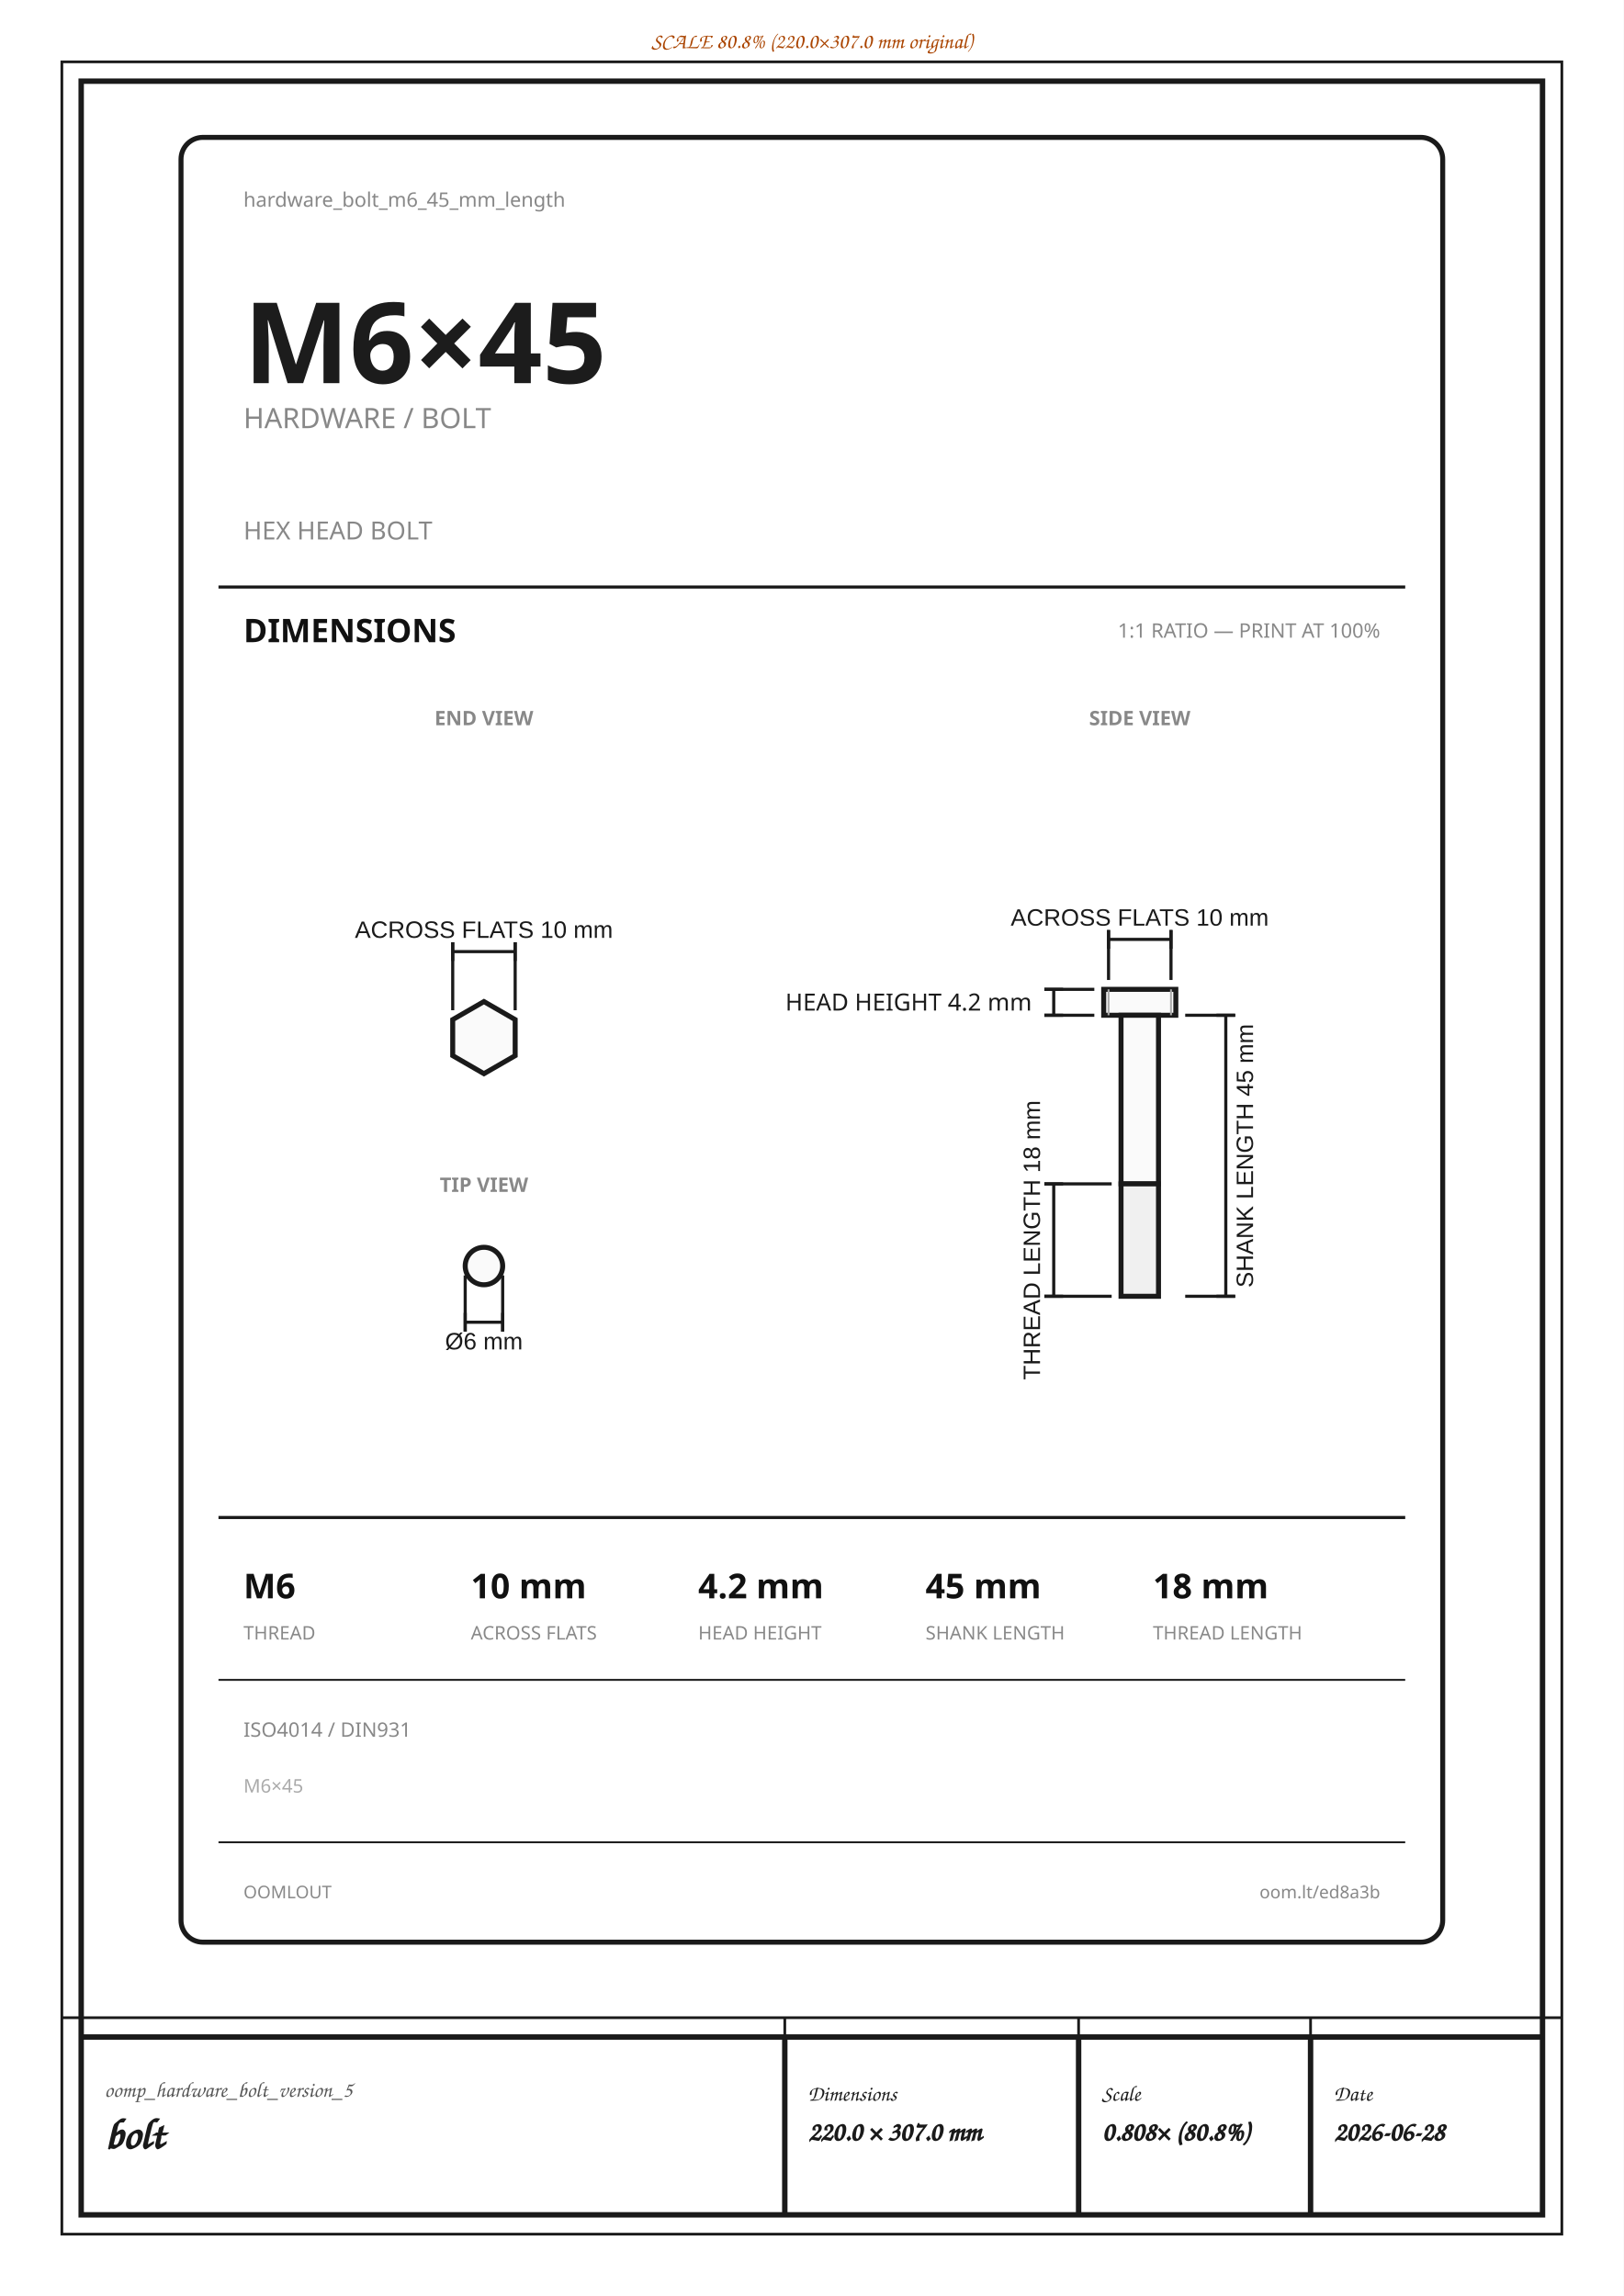
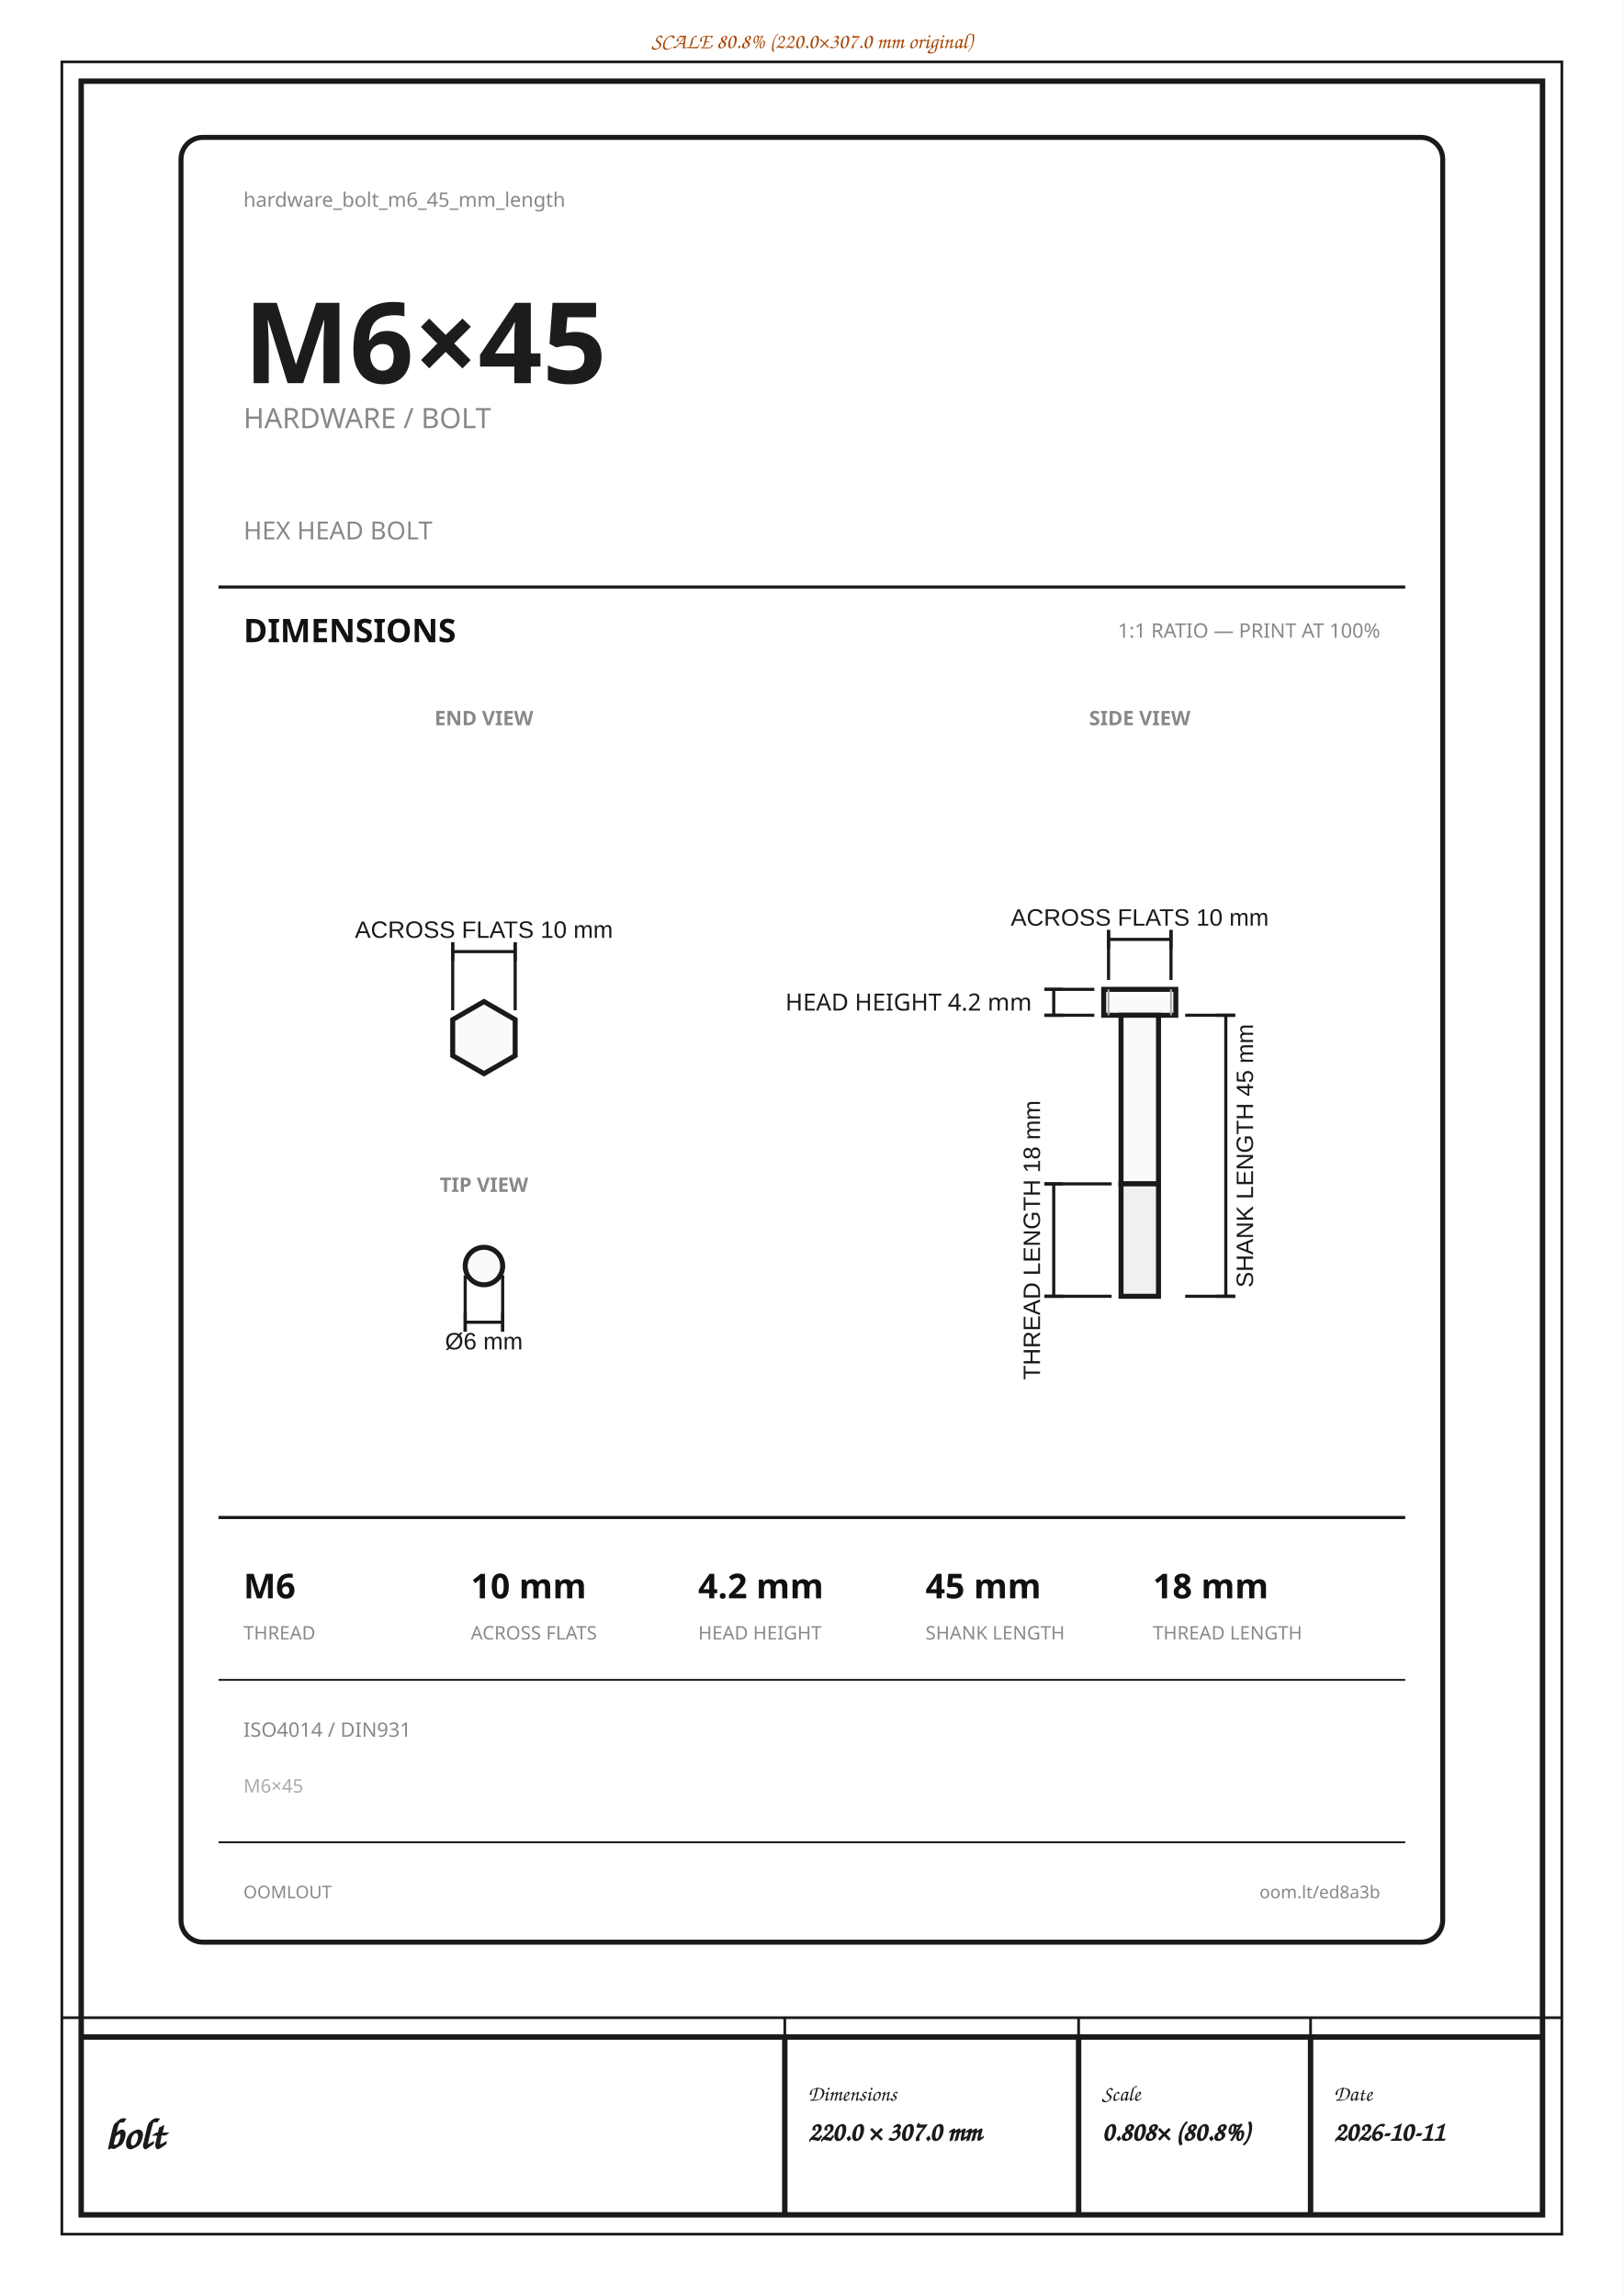
<svg xmlns="http://www.w3.org/2000/svg" width="210mm" height="297mm" viewBox="0 0 210 297">
  <rect x="0" y="0" width="210" height="297" fill="white" stroke="none" />
  <rect x="8" y="8" width="194" height="281" fill="none" stroke="#1A1A1A" stroke-width="0.35" />
  <rect x="10.5" y="10.5" width="189" height="276" fill="none" stroke="#1A1A1A" stroke-width="0.7" />
  <line x1="8" y1="261" x2="202" y2="261" stroke="#1A1A1A" stroke-width="0.35" />
  <line x1="10.5" y1="263.5" x2="199.5" y2="263.5" stroke="#1A1A1A" stroke-width="0.7" />
  <line x1="101.5" y1="261" x2="101.5" y2="286.5" stroke="#1A1A1A" stroke-width="0.35" />
  <line x1="101.5" y1="263.5" x2="101.5" y2="286.5" stroke="#1A1A1A" stroke-width="0.7" />
  <line x1="139.5" y1="261" x2="139.5" y2="286.5" stroke="#1A1A1A" stroke-width="0.35" />
  <line x1="139.5" y1="263.5" x2="139.5" y2="286.5" stroke="#1A1A1A" stroke-width="0.7" />
  <line x1="169.5" y1="261" x2="169.5" y2="286.5" stroke="#1A1A1A" stroke-width="0.35" />
  <line x1="169.5" y1="263.5" x2="169.5" y2="286.5" stroke="#1A1A1A" stroke-width="0.7" />
-   <text x="13.5" y="270.5" font-family="Swis721 Blk BT, comic sans ms" font-size="2.8" font-weight="normal" text-anchor="start" dominant-baseline="middle" fill="#555555" textLength="85" lengthAdjust="spacingAndGlyphs">oomp_hardware_bolt_version_5</text>
  <text x="13.5" y="276.5" font-family="Swis721 Blk BT, comic sans ms" font-size="5.5" font-weight="bold" text-anchor="start" dominant-baseline="middle" fill="#1A1A1A" textLength="85" lengthAdjust="spacingAndGlyphs">bolt</text>
  <text x="104.5" y="271" font-family="Swis721 Blk BT, comic sans ms" font-size="2.8" font-weight="normal" text-anchor="start" dominant-baseline="middle" fill="#1A1A1A">Dimensions</text>
  <text x="104.5" y="276" font-family="Swis721 Blk BT, comic sans ms" font-size="3.5" font-weight="bold" text-anchor="start" dominant-baseline="middle" fill="#1A1A1A">220.0 × 307.0 mm</text>
  <text x="142.5" y="271" font-family="Swis721 Blk BT, comic sans ms" font-size="2.8" font-weight="normal" text-anchor="start" dominant-baseline="middle" fill="#1A1A1A">Scale</text>
  <text x="142.5" y="276" font-family="Swis721 Blk BT, comic sans ms" font-size="3.5" font-weight="bold" text-anchor="start" dominant-baseline="middle" fill="#1A1A1A">0.808× (80.8%)</text>
  <text x="172.5" y="271" font-family="Swis721 Blk BT, comic sans ms" font-size="2.8" font-weight="normal" text-anchor="start" dominant-baseline="middle" fill="#1A1A1A">Date</text>
-   <text x="172.5" y="276" font-family="Swis721 Blk BT, comic sans ms" font-size="3.5" font-weight="bold" text-anchor="start" dominant-baseline="middle" fill="#1A1A1A">2026-06-28</text>
+   <text x="172.5" y="276" font-family="Swis721 Blk BT, comic sans ms" font-size="3.5" font-weight="bold" text-anchor="start" dominant-baseline="middle" fill="#1A1A1A">2026-10-11</text>
  <text x="105" y="5.5" font-family="Swis721 Blk BT, comic sans ms" font-size="2.8" font-weight="normal" text-anchor="middle" dominant-baseline="middle" fill="#AA4400">SCALE 80.8%  (220.0×307.0 mm original)</text>
  <g transform="translate(16.1401,10.5) scale(0.807818)">
    <rect x="5" y="5" width="210" height="297" fill="#ffffff" stroke="none" />
    <rect x="9" y="9" width="202" height="289" rx="3.5" ry="3.5" fill="none" stroke="#1A1A1A" stroke-width="0.8" />
    <text x="19" y="19" font-family="sans-serif" font-size="3.2" text-anchor="start" dominant-baseline="middle" fill="#888888">hardware_bolt_m6_45_mm_length</text>
    <text x="19" y="42" font-family="sans-serif" font-size="18" font-weight="bold" text-anchor="start" dominant-baseline="middle" fill="#1C1C1C">M6×45</text>
    <text x="19" y="54" font-family="sans-serif" font-size="4.5" text-anchor="start" dominant-baseline="middle" fill="#888888">HARDWARE / BOLT</text>
    <text x="19" y="72" font-family="sans-serif" font-size="4" text-anchor="start" dominant-baseline="middle" fill="#888888">HEX HEAD BOLT</text>
    <line x1="15" y1="81" x2="205" y2="81" fill="#333333" stroke="#1A1A1A" stroke-width="0.5" />
    <text x="19" y="88" font-family="sans-serif" font-size="5.2" font-weight="bold" text-anchor="start" dominant-baseline="middle" fill="#111111">DIMENSIONS</text>
    <text x="201" y="88" font-family="sans-serif" font-size="3.2" text-anchor="end" dominant-baseline="middle" fill="#888888">1:1 RATIO  —  PRINT AT 100%</text>
    <text x="57.5" y="102" font-family="sans-serif" font-size="3.2" font-weight="bold" text-anchor="middle" dominant-baseline="middle" fill="#888888">END VIEW</text>
    <text x="162.5" y="102" font-family="sans-serif" font-size="3.2" font-weight="bold" text-anchor="middle" dominant-baseline="middle" fill="#888888">SIDE VIEW</text>
    <polygon points="57.5,147.383 52.5,150.27 52.5,156.043 57.5,158.93 62.5,156.043 62.5,150.27" fill="#FAFAFA" stroke="#1A1A1A" stroke-width="0.8" />
    <line x1="52.5" y1="148.77" x2="52.5" y2="137.883" fill="#1A1A1A" stroke="#1A1A1A" stroke-width="0.5" />
    <line x1="62.5" y1="148.77" x2="62.5" y2="137.883" fill="#1A1A1A" stroke="#1A1A1A" stroke-width="0.5" />
    <line x1="52.5" y1="139.383" x2="62.5" y2="139.383" fill="#1A1A1A" stroke="#1A1A1A" stroke-width="0.5" />
    <line x1="52.5" y1="140.883" x2="52.5" y2="137.883" fill="#1A1A1A" stroke="#1A1A1A" stroke-width="0.5" />
    <line x1="62.5" y1="140.883" x2="62.5" y2="137.883" fill="#1A1A1A" stroke="#1A1A1A" stroke-width="0.5" />
    <text x="57.5" y="136.103" font-family="Arial, Helvetica, sans-serif" font-size="3.8" text-anchor="middle" dominant-baseline="middle" fill="#1A1A1A">ACROSS FLATS  10 mm</text>
    <text x="57.5" y="176.73" font-family="sans-serif" font-size="3.2" font-weight="bold" text-anchor="middle" dominant-baseline="middle" fill="#888888">TIP VIEW</text>
    <circle cx="57.5" cy="189.73" r="3" fill="#FAFAFA" stroke="#1A1A1A" stroke-width="0.8" />
    <line x1="54.5" y1="191.23" x2="54.5" y2="200.23" fill="#1A1A1A" stroke="#1A1A1A" stroke-width="0.5" />
    <line x1="60.5" y1="191.23" x2="60.5" y2="200.23" fill="#1A1A1A" stroke="#1A1A1A" stroke-width="0.5" />
    <line x1="54.5" y1="198.73" x2="60.5" y2="198.73" fill="#1A1A1A" stroke="#1A1A1A" stroke-width="0.5" />
    <line x1="54.5" y1="200.23" x2="54.5" y2="197.23" fill="#1A1A1A" stroke="#1A1A1A" stroke-width="0.5" />
    <line x1="60.5" y1="200.23" x2="60.5" y2="197.23" fill="#1A1A1A" stroke="#1A1A1A" stroke-width="0.5" />
    <text x="57.5" y="202.01" font-family="Arial, Helvetica, sans-serif" font-size="3.8" text-anchor="middle" dominant-baseline="middle" fill="#1A1A1A">Ø6 mm</text>
    <rect x="156.726" y="145.425" width="11.547" height="4.15" fill="#FAFAFA" stroke="#1A1A1A" stroke-width="0.8" />
    <line x1="157.5" y1="149.575" x2="157.5" y2="145.425" fill="#333333" stroke="#AAAAAA" stroke-width="0.3" />
    <line x1="167.5" y1="149.575" x2="167.5" y2="145.425" fill="#333333" stroke="#AAAAAA" stroke-width="0.3" />
    <rect x="159.5" y="149.575" width="6" height="27" fill="#FAFAFA" stroke="#1A1A1A" stroke-width="0.8" />
    <rect x="159.5" y="176.575" width="6" height="18" fill="#F0F0F0" stroke="#1A1A1A" stroke-width="0.8" />
    <line x1="157.5" y1="143.925" x2="157.5" y2="135.925" fill="#1A1A1A" stroke="#1A1A1A" stroke-width="0.5" />
    <line x1="167.5" y1="143.925" x2="167.5" y2="135.925" fill="#1A1A1A" stroke="#1A1A1A" stroke-width="0.5" />
    <line x1="157.5" y1="137.425" x2="167.5" y2="137.425" fill="#1A1A1A" stroke="#1A1A1A" stroke-width="0.5" />
    <line x1="157.5" y1="138.925" x2="157.5" y2="135.925" fill="#1A1A1A" stroke="#1A1A1A" stroke-width="0.5" />
    <line x1="167.5" y1="138.925" x2="167.5" y2="135.925" fill="#1A1A1A" stroke="#1A1A1A" stroke-width="0.5" />
    <text x="162.5" y="134.145" font-family="Arial, Helvetica, sans-serif" font-size="3.8" text-anchor="middle" dominant-baseline="middle" fill="#1A1A1A">ACROSS FLATS  10 mm</text>
    <line x1="155.226" y1="149.575" x2="147.226" y2="149.575" fill="#333333" stroke="#1A1A1A" stroke-width="0.5" />
    <line x1="147.226" y1="149.575" x2="150.226" y2="149.575" fill="#333333" stroke="#1A1A1A" stroke-width="0.5" />
    <line x1="155.226" y1="145.425" x2="147.226" y2="145.425" fill="#333333" stroke="#1A1A1A" stroke-width="0.5" />
    <line x1="147.226" y1="145.425" x2="150.226" y2="145.425" fill="#333333" stroke="#1A1A1A" stroke-width="0.5" />
    <line x1="148.726" y1="149.575" x2="148.726" y2="145.425" fill="#333333" stroke="#1A1A1A" stroke-width="0.5" />
    <text x="145.226" y="147.5" font-family="sans-serif" font-size="3.8" text-anchor="end" dominant-baseline="middle" fill="#1A1A1A">HEAD HEIGHT  4.2 mm</text>
    <line x1="169.774" y1="194.575" x2="177.774" y2="194.575" fill="#1A1A1A" stroke="#1A1A1A" stroke-width="0.5" />
    <line x1="169.774" y1="149.575" x2="177.774" y2="149.575" fill="#1A1A1A" stroke="#1A1A1A" stroke-width="0.5" />
    <line x1="176.274" y1="194.575" x2="176.274" y2="149.575" fill="#1A1A1A" stroke="#1A1A1A" stroke-width="0.5" />
    <line x1="174.774" y1="194.575" x2="177.774" y2="194.575" fill="#1A1A1A" stroke="#1A1A1A" stroke-width="0.5" />
    <line x1="174.774" y1="149.575" x2="177.774" y2="149.575" fill="#1A1A1A" stroke="#1A1A1A" stroke-width="0.5" />
    <text x="179.554" y="172.075" font-family="Arial, Helvetica, sans-serif" font-size="3.8" text-anchor="middle" dominant-baseline="middle" fill="#1A1A1A" transform="rotate(-90.000,179.5535,172.075)">SHANK LENGTH  45 mm</text>
    <line x1="158" y1="194.575" x2="147.226" y2="194.575" fill="#1A1A1A" stroke="#1A1A1A" stroke-width="0.5" />
    <line x1="158" y1="176.575" x2="147.226" y2="176.575" fill="#1A1A1A" stroke="#1A1A1A" stroke-width="0.5" />
    <line x1="148.726" y1="194.575" x2="148.726" y2="176.575" fill="#1A1A1A" stroke="#1A1A1A" stroke-width="0.5" />
    <line x1="147.226" y1="194.575" x2="150.226" y2="194.575" fill="#1A1A1A" stroke="#1A1A1A" stroke-width="0.5" />
    <line x1="147.226" y1="176.575" x2="150.226" y2="176.575" fill="#1A1A1A" stroke="#1A1A1A" stroke-width="0.5" />
    <text x="145.446" y="185.575" font-family="Arial, Helvetica, sans-serif" font-size="3.8" text-anchor="middle" dominant-baseline="middle" fill="#1A1A1A" transform="rotate(-90.000,145.4465,185.575)">THREAD LENGTH  18 mm</text>
    <line x1="15" y1="230" x2="205" y2="230" fill="#333333" stroke="#1A1A1A" stroke-width="0.5" />
    <text x="19" y="241" font-family="sans-serif" font-size="5.5" font-weight="bold" text-anchor="start" dominant-baseline="middle" fill="#111111">M6</text>
    <text x="19" y="248.5" font-family="sans-serif" font-size="3" text-anchor="start" dominant-baseline="middle" fill="#888888">THREAD</text>
    <text x="55.4" y="241" font-family="sans-serif" font-size="5.5" font-weight="bold" text-anchor="start" dominant-baseline="middle" fill="#111111">10 mm</text>
    <text x="55.4" y="248.5" font-family="sans-serif" font-size="3" text-anchor="start" dominant-baseline="middle" fill="#888888">ACROSS FLATS</text>
    <text x="91.8" y="241" font-family="sans-serif" font-size="5.5" font-weight="bold" text-anchor="start" dominant-baseline="middle" fill="#111111">4.2 mm</text>
    <text x="91.8" y="248.5" font-family="sans-serif" font-size="3" text-anchor="start" dominant-baseline="middle" fill="#888888">HEAD HEIGHT</text>
    <text x="128.2" y="241" font-family="sans-serif" font-size="5.5" font-weight="bold" text-anchor="start" dominant-baseline="middle" fill="#111111">45 mm</text>
    <text x="128.2" y="248.5" font-family="sans-serif" font-size="3" text-anchor="start" dominant-baseline="middle" fill="#888888">SHANK LENGTH</text>
    <text x="164.6" y="241" font-family="sans-serif" font-size="5.5" font-weight="bold" text-anchor="start" dominant-baseline="middle" fill="#111111">18 mm</text>
    <text x="164.6" y="248.5" font-family="sans-serif" font-size="3" text-anchor="start" dominant-baseline="middle" fill="#888888">THREAD LENGTH</text>
    <line x1="15" y1="256" x2="205" y2="256" fill="#333333" stroke="#1A1A1A" stroke-width="0.3" />
    <text x="19" y="264" font-family="sans-serif" font-size="3.2" text-anchor="start" dominant-baseline="middle" fill="#888888">ISO4014 / DIN931</text>
    <text x="19" y="273" font-family="sans-serif" font-size="3" text-anchor="start" dominant-baseline="middle" fill="#aaaaaa">M6×45</text>
    <line x1="15" y1="282" x2="205" y2="282" fill="#333333" stroke="#1A1A1A" stroke-width="0.3" />
    <text x="19" y="290" font-family="sans-serif" font-size="2.8" text-anchor="start" dominant-baseline="middle" fill="#888888">OOMLOUT</text>
    <text x="201" y="290" font-family="sans-serif" font-size="2.8" text-anchor="end" dominant-baseline="middle" fill="#888888">oom.lt/ed8a3b</text>
  </g>
</svg>
